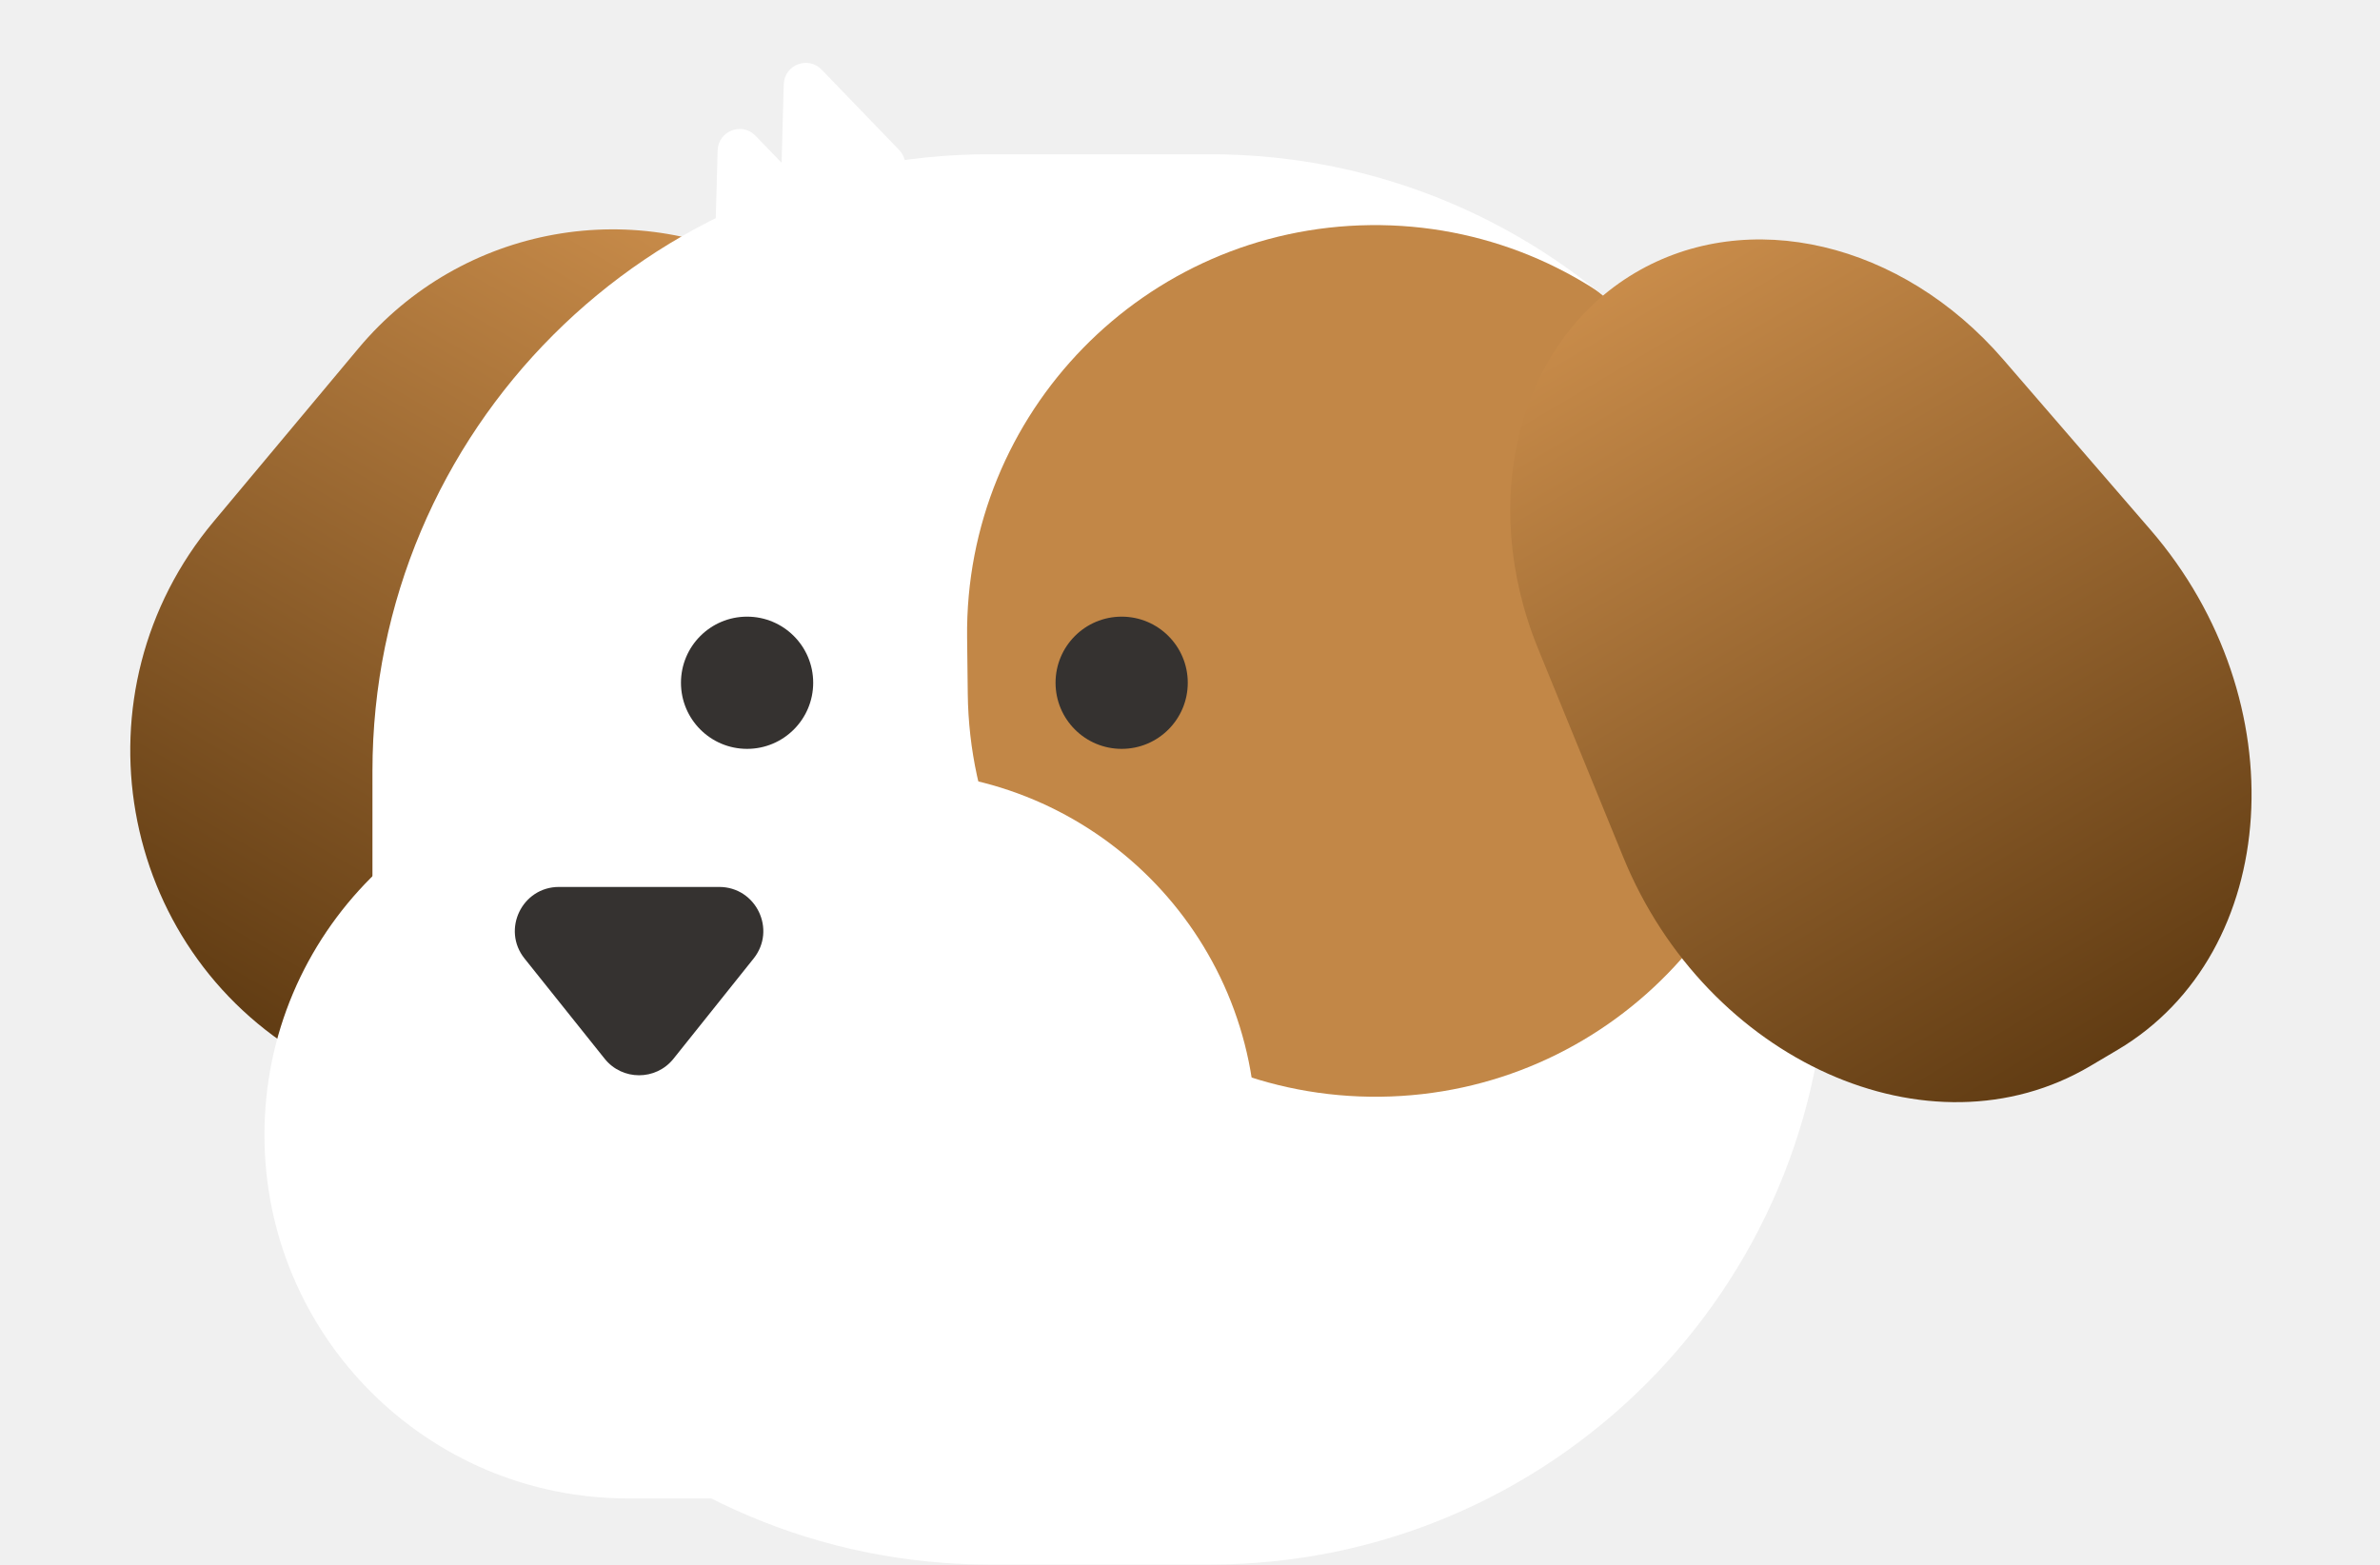
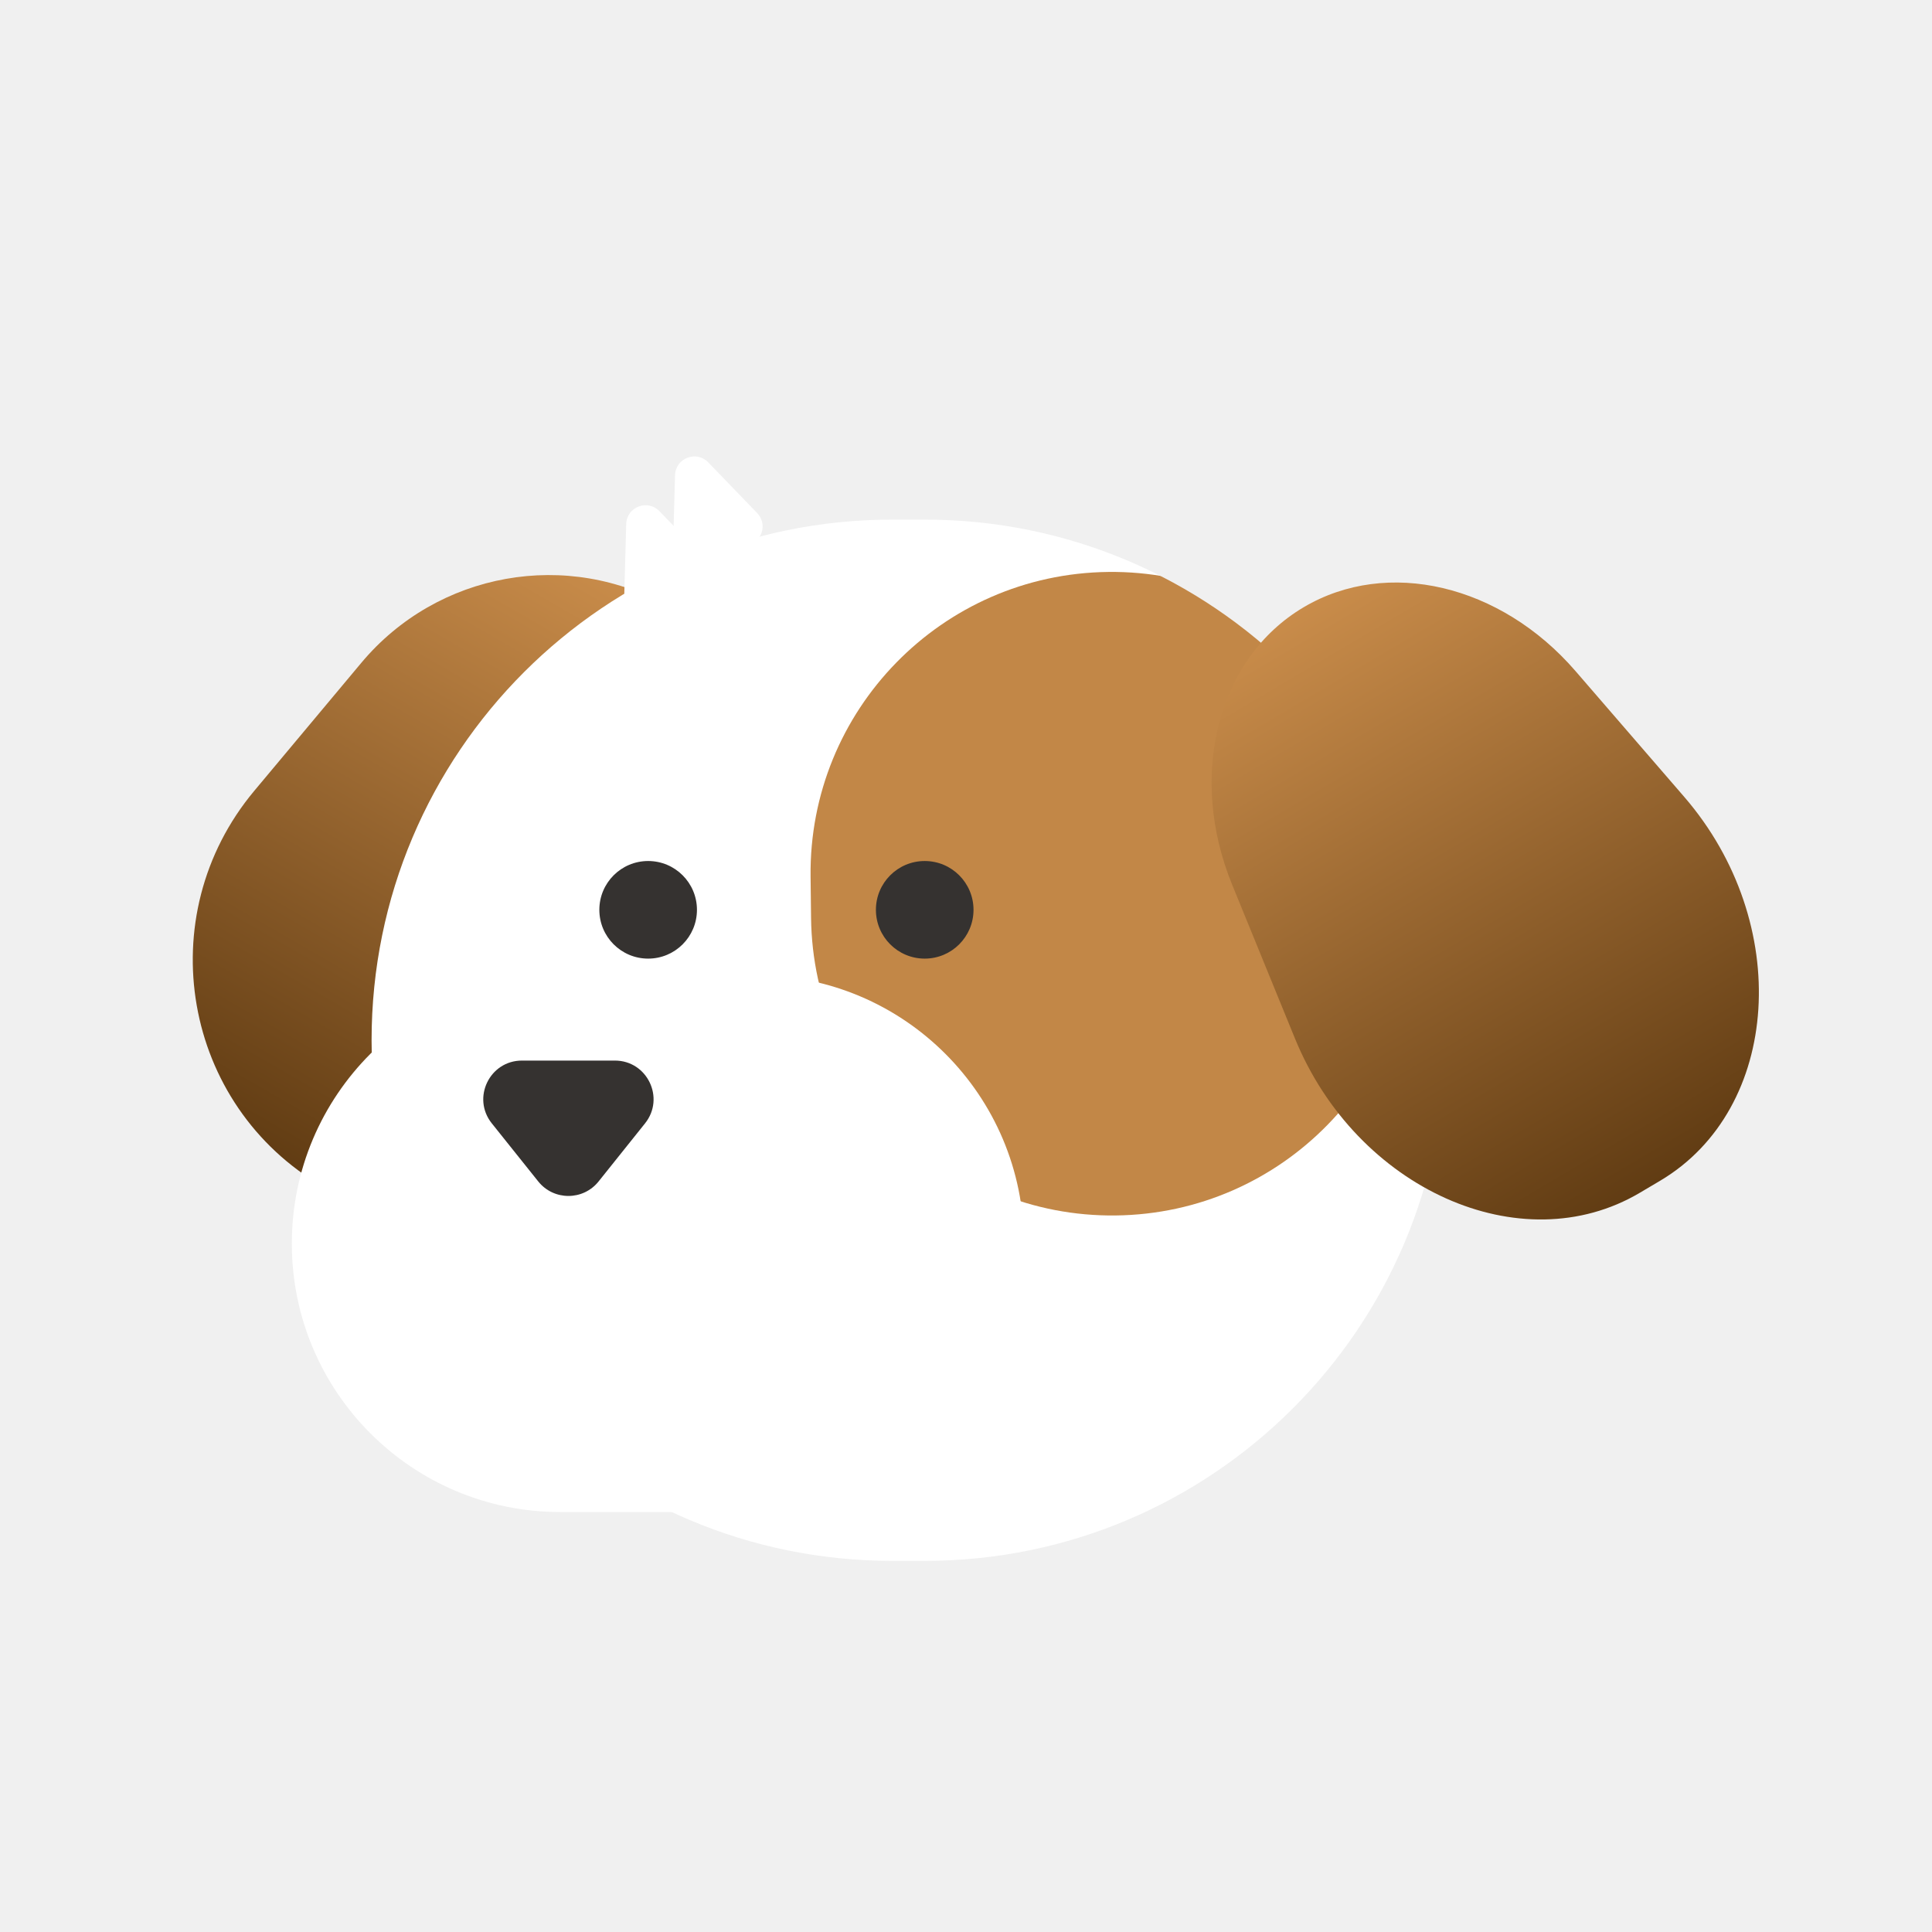
- <svg xmlns="http://www.w3.org/2000/svg" width="108" height="71" viewBox="0 0 108 71" fill="none">
-   <path d="M16.266 15.808C20.951 10.206 28.963 8.772 35.262 12.408C41.377 15.939 44.185 23.28 41.999 30.026L38.83 39.804C35.658 49.594 24.296 53.993 15.42 48.869L13.946 48.017C5.283 43.016 3.249 31.375 9.693 23.67L16.266 15.808Z" fill="url(#paint0_linear_1335_63)" />
-   <rect x="16.901" y="7" width="66" height="64" rx="28" fill="white" />
-   <mask id="mask0_1335_63" style="mask-type:alpha" maskUnits="userSpaceOnUse" x="16" y="7" width="67" height="64">
-     <rect x="16.901" y="7" width="66" height="64" rx="28" fill="white" />
+ <svg xmlns="http://www.w3.org/2000/svg" width="100" height="100" viewBox="0 0 100 100" fill="none">
+   <path d="M18.698 34.312C22.643 29.594 29.39 28.387 34.694 31.449C39.844 34.422 42.209 40.605 40.368 46.285L37.699 54.52C35.028 62.764 25.46 66.468 17.986 62.153L16.744 61.436C9.449 57.224 7.736 47.421 13.162 40.932L18.698 34.312Z" fill="url(#paint0_linear_1356_79)" />
+   <rect x="19.233" y="26.895" width="55.579" height="53.895" rx="26.947" fill="white" />
+   <mask id="mask0_1356_79" style="mask-type:alpha" maskUnits="userSpaceOnUse" x="19" y="26" width="56" height="55">
+     <rect x="19.233" y="26.895" width="55.579" height="53.895" rx="26.947" fill="white" />
  </mask>
-   <g mask="url(#mask0_1335_63)">
-     <rect x="43.669" y="10.433" width="37.02" height="39.556" rx="18.51" transform="rotate(-0.670166 43.6685 10.4331)" fill="#C28747" />
+   <g mask="url(#mask0_1356_79)">
+     <rect x="41.773" y="29.786" width="31.175" height="33.311" rx="15.588" transform="rotate(-0.670166 41.7734 29.7856)" fill="#C28747" />
  </g>
-   <path d="M69.798 29.443C67.048 22.711 68.902 15.516 74.194 12.384C79.331 9.344 86.294 10.98 90.902 16.311L97.582 24.039C104.27 31.776 103.545 43.233 96.088 47.646L94.849 48.379C87.571 52.686 77.439 48.149 73.657 38.89L69.798 29.443Z" fill="url(#paint1_linear_1335_63)" />
-   <path d="M12 51.5C12 42.387 19.387 35 28.5 35H40.5C49.613 35 57 42.387 57 51.5V51.5C57 60.613 49.613 68 40.5 68H34.5H28.5C19.387 68 12 60.613 12 51.5V51.5Z" fill="white" />
-   <path d="M30.562 48.046C29.762 49.047 28.239 49.047 27.438 48.046L23.803 43.499C22.756 42.189 23.689 40.25 25.365 40.25L32.635 40.25C34.312 40.25 35.244 42.189 34.197 43.499L30.562 48.046Z" fill="#353230" />
-   <circle cx="50.899" cy="30.984" r="3" fill="#353230" />
-   <circle cx="33.901" cy="30.984" r="3" fill="#353230" />
-   <path d="M35.565 3.827C35.59 2.941 36.669 2.523 37.284 3.16L40.799 6.803C41.295 7.317 41.108 8.171 40.441 8.429L36.787 9.847C36.121 10.105 35.406 9.601 35.426 8.887L35.565 3.827Z" fill="white" />
-   <path d="M32.565 6.827C32.59 5.941 33.669 5.523 34.284 6.16L37.799 9.803C38.295 10.317 38.108 11.171 37.441 11.429L33.787 12.847C33.121 13.105 32.406 12.601 32.426 11.887L32.565 6.827Z" fill="white" />
+   <path d="M63.777 45.794C61.461 40.125 63.023 34.066 67.479 31.429C71.805 28.869 77.668 30.247 81.549 34.736L87.174 41.244C92.806 47.759 92.196 57.407 85.916 61.123L84.873 61.74C78.744 65.367 70.212 61.546 67.026 53.749L63.777 45.794Z" fill="url(#paint1_linear_1356_79)" />
+   <path d="M15.105 64.368C15.105 56.694 21.326 50.474 29 50.474H39.105C46.779 50.474 53 56.694 53 64.368V64.368C53 72.042 46.779 78.263 39.105 78.263H34.053H29C21.326 78.263 15.105 72.042 15.105 64.368V64.368Z" fill="white" />
+   <path d="M30.983 61.151C30.183 62.153 28.66 62.153 27.859 61.151L25.455 58.144C24.408 56.834 25.34 54.895 27.017 54.895L31.826 54.895C33.502 54.895 34.435 56.834 33.388 58.144L30.983 61.151Z" fill="#353230" />
+   <circle cx="47.863" cy="47.092" r="2.526" fill="#353230" />
+   <circle cx="33.548" cy="47.092" r="2.526" fill="#353230" />
+   <path d="M34.939 24.599C34.964 23.713 36.043 23.294 36.658 23.932L39.192 26.557C39.688 27.072 39.501 27.926 38.834 28.184L36.2 29.206C35.534 29.464 34.819 28.961 34.839 28.246L34.939 24.599Z" fill="white" />
+   <path d="M32.413 27.125C32.437 26.239 33.517 25.82 34.132 26.458L36.666 29.084C37.162 29.598 36.974 30.452 36.308 30.71L33.674 31.732C33.007 31.991 32.293 31.487 32.312 30.772L32.413 27.125Z" fill="white" />
  <defs>
-     <linearGradient id="paint0_linear_1335_63" x1="35.432" y1="12.507" x2="14.684" y2="48.444" gradientUnits="userSpaceOnUse">
+     <linearGradient id="paint0_linear_1356_79" x1="34.838" y1="31.532" x2="17.365" y2="61.794" gradientUnits="userSpaceOnUse">
      <stop stop-color="#C98C4A" />
      <stop offset="1" stop-color="#613C13" />
    </linearGradient>
-     <linearGradient id="paint1_linear_1335_63" x1="74.336" y1="12.3" x2="95.469" y2="48.012" gradientUnits="userSpaceOnUse">
+     <linearGradient id="paint1_linear_1356_79" x1="67.599" y1="31.358" x2="85.395" y2="61.431" gradientUnits="userSpaceOnUse">
      <stop stop-color="#C98C4A" />
      <stop offset="1" stop-color="#613C13" />
    </linearGradient>
  </defs>
</svg>
